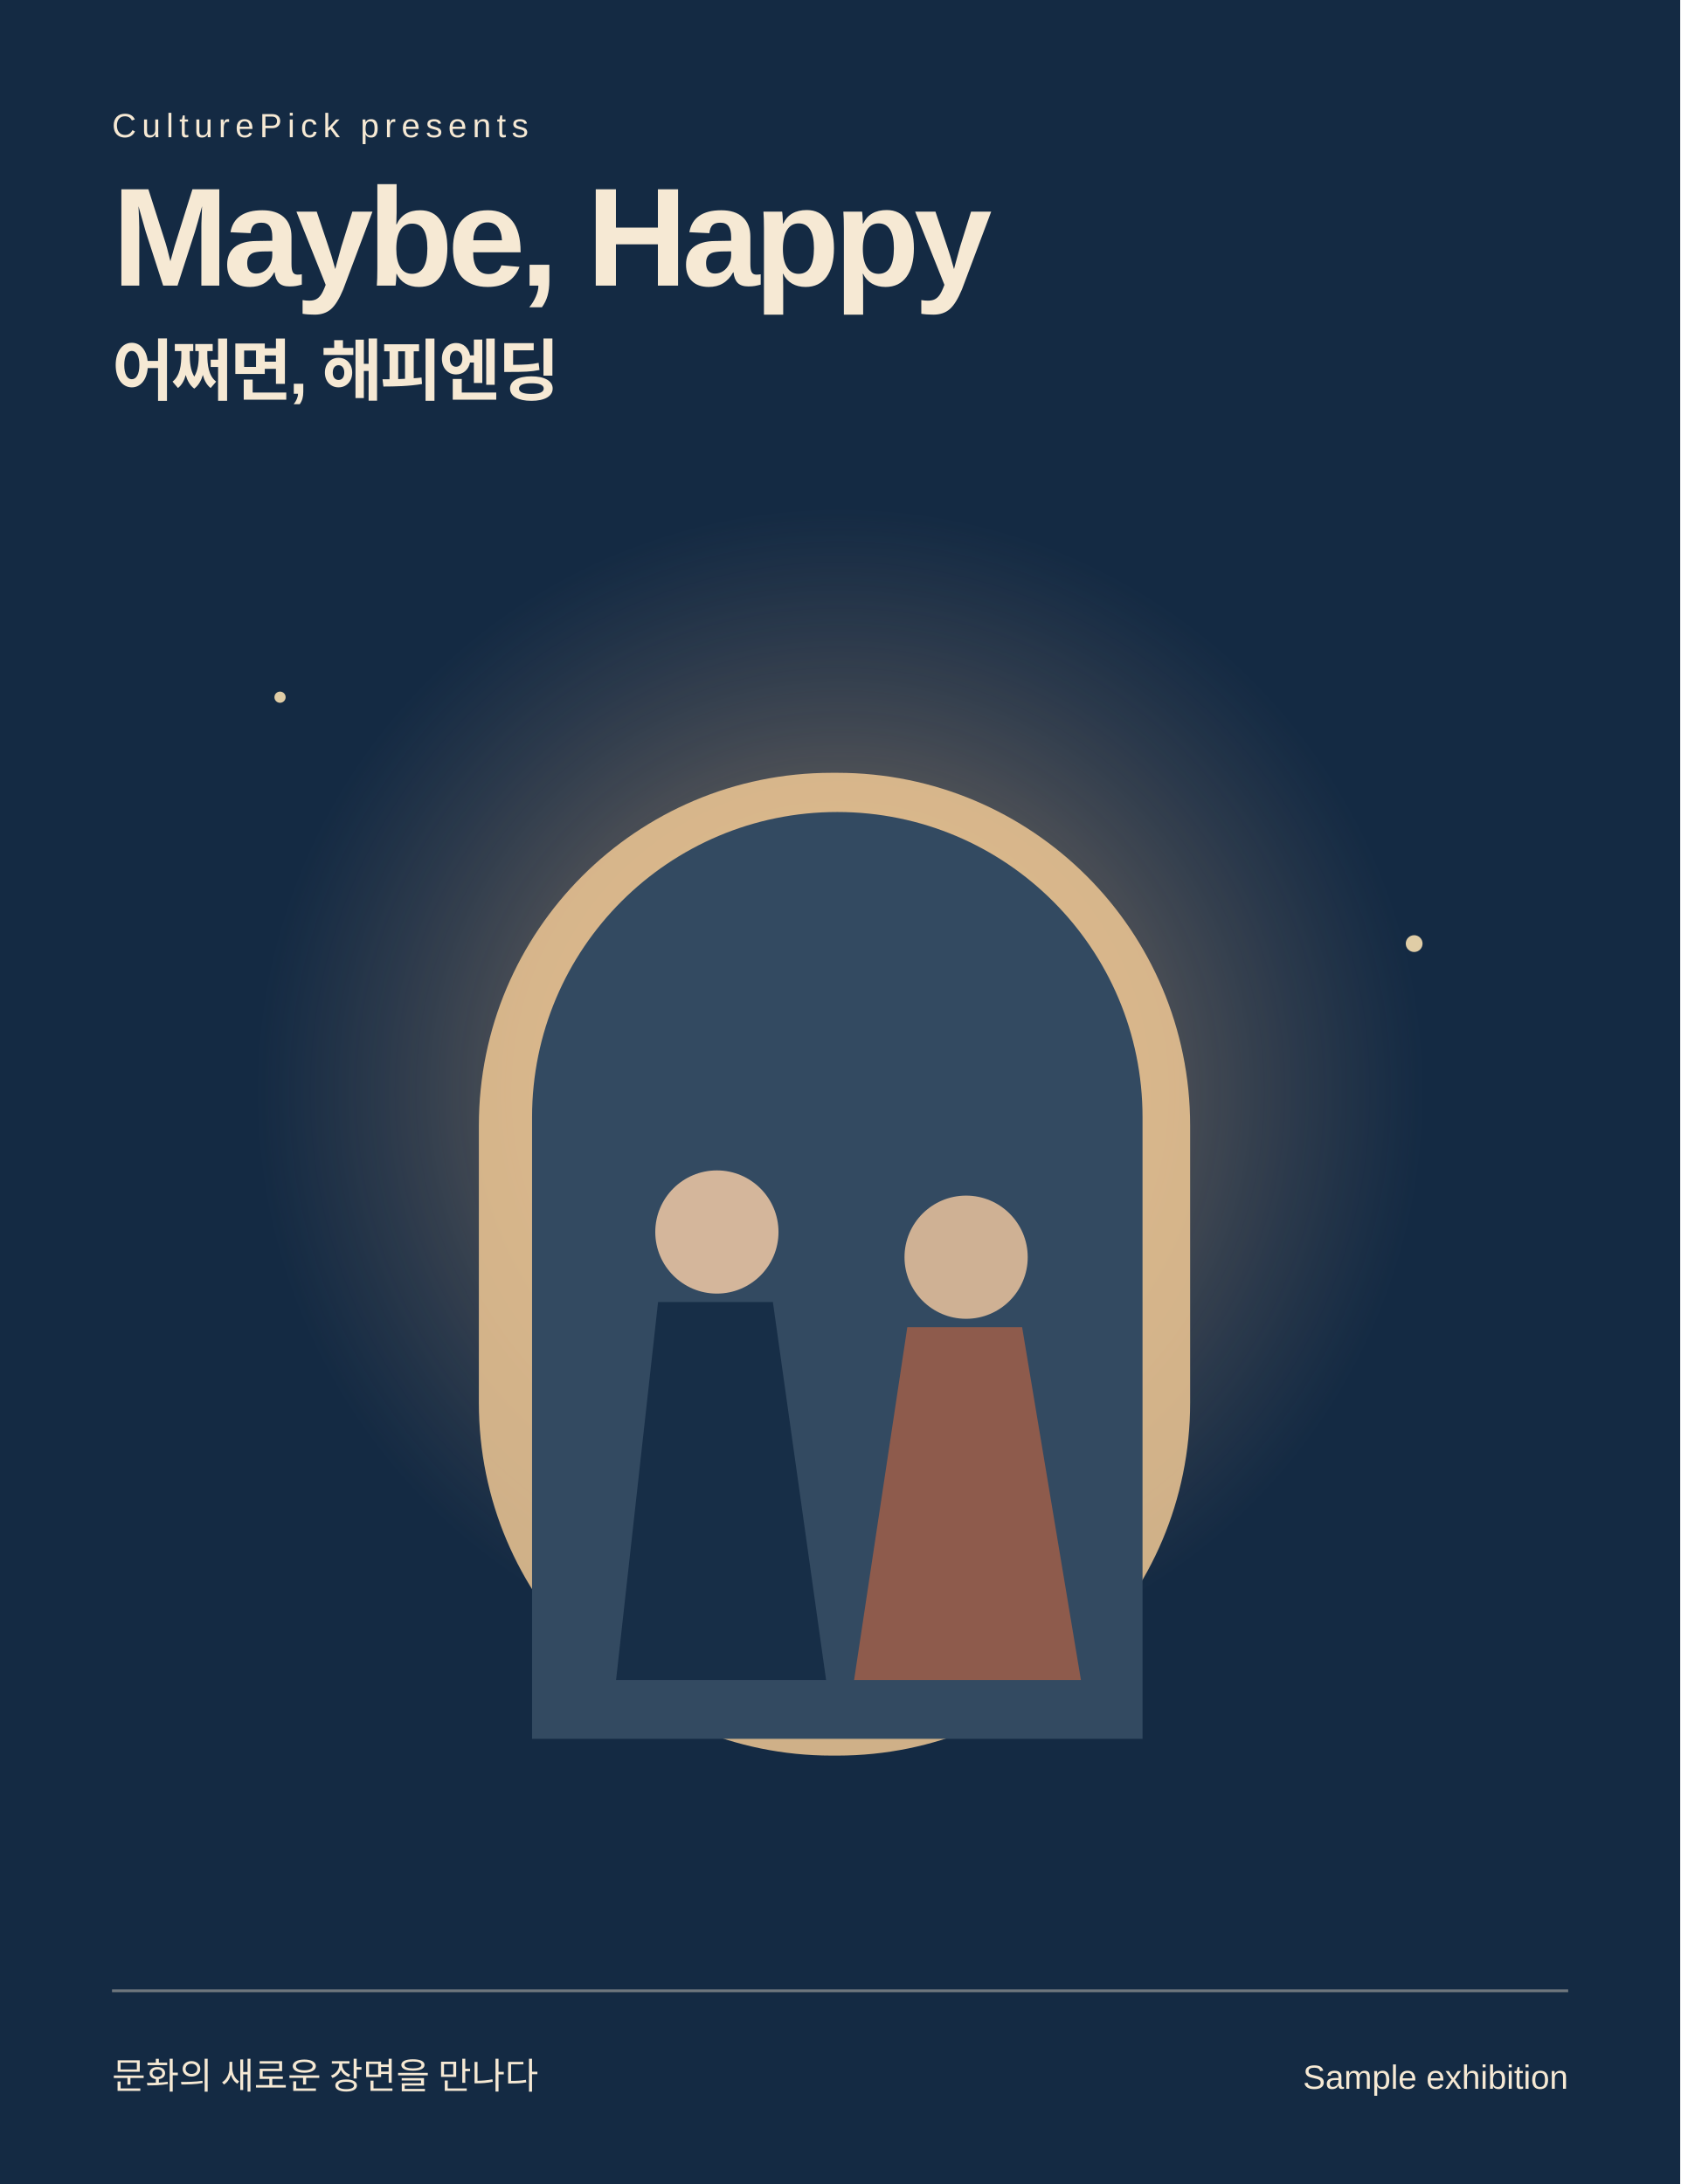
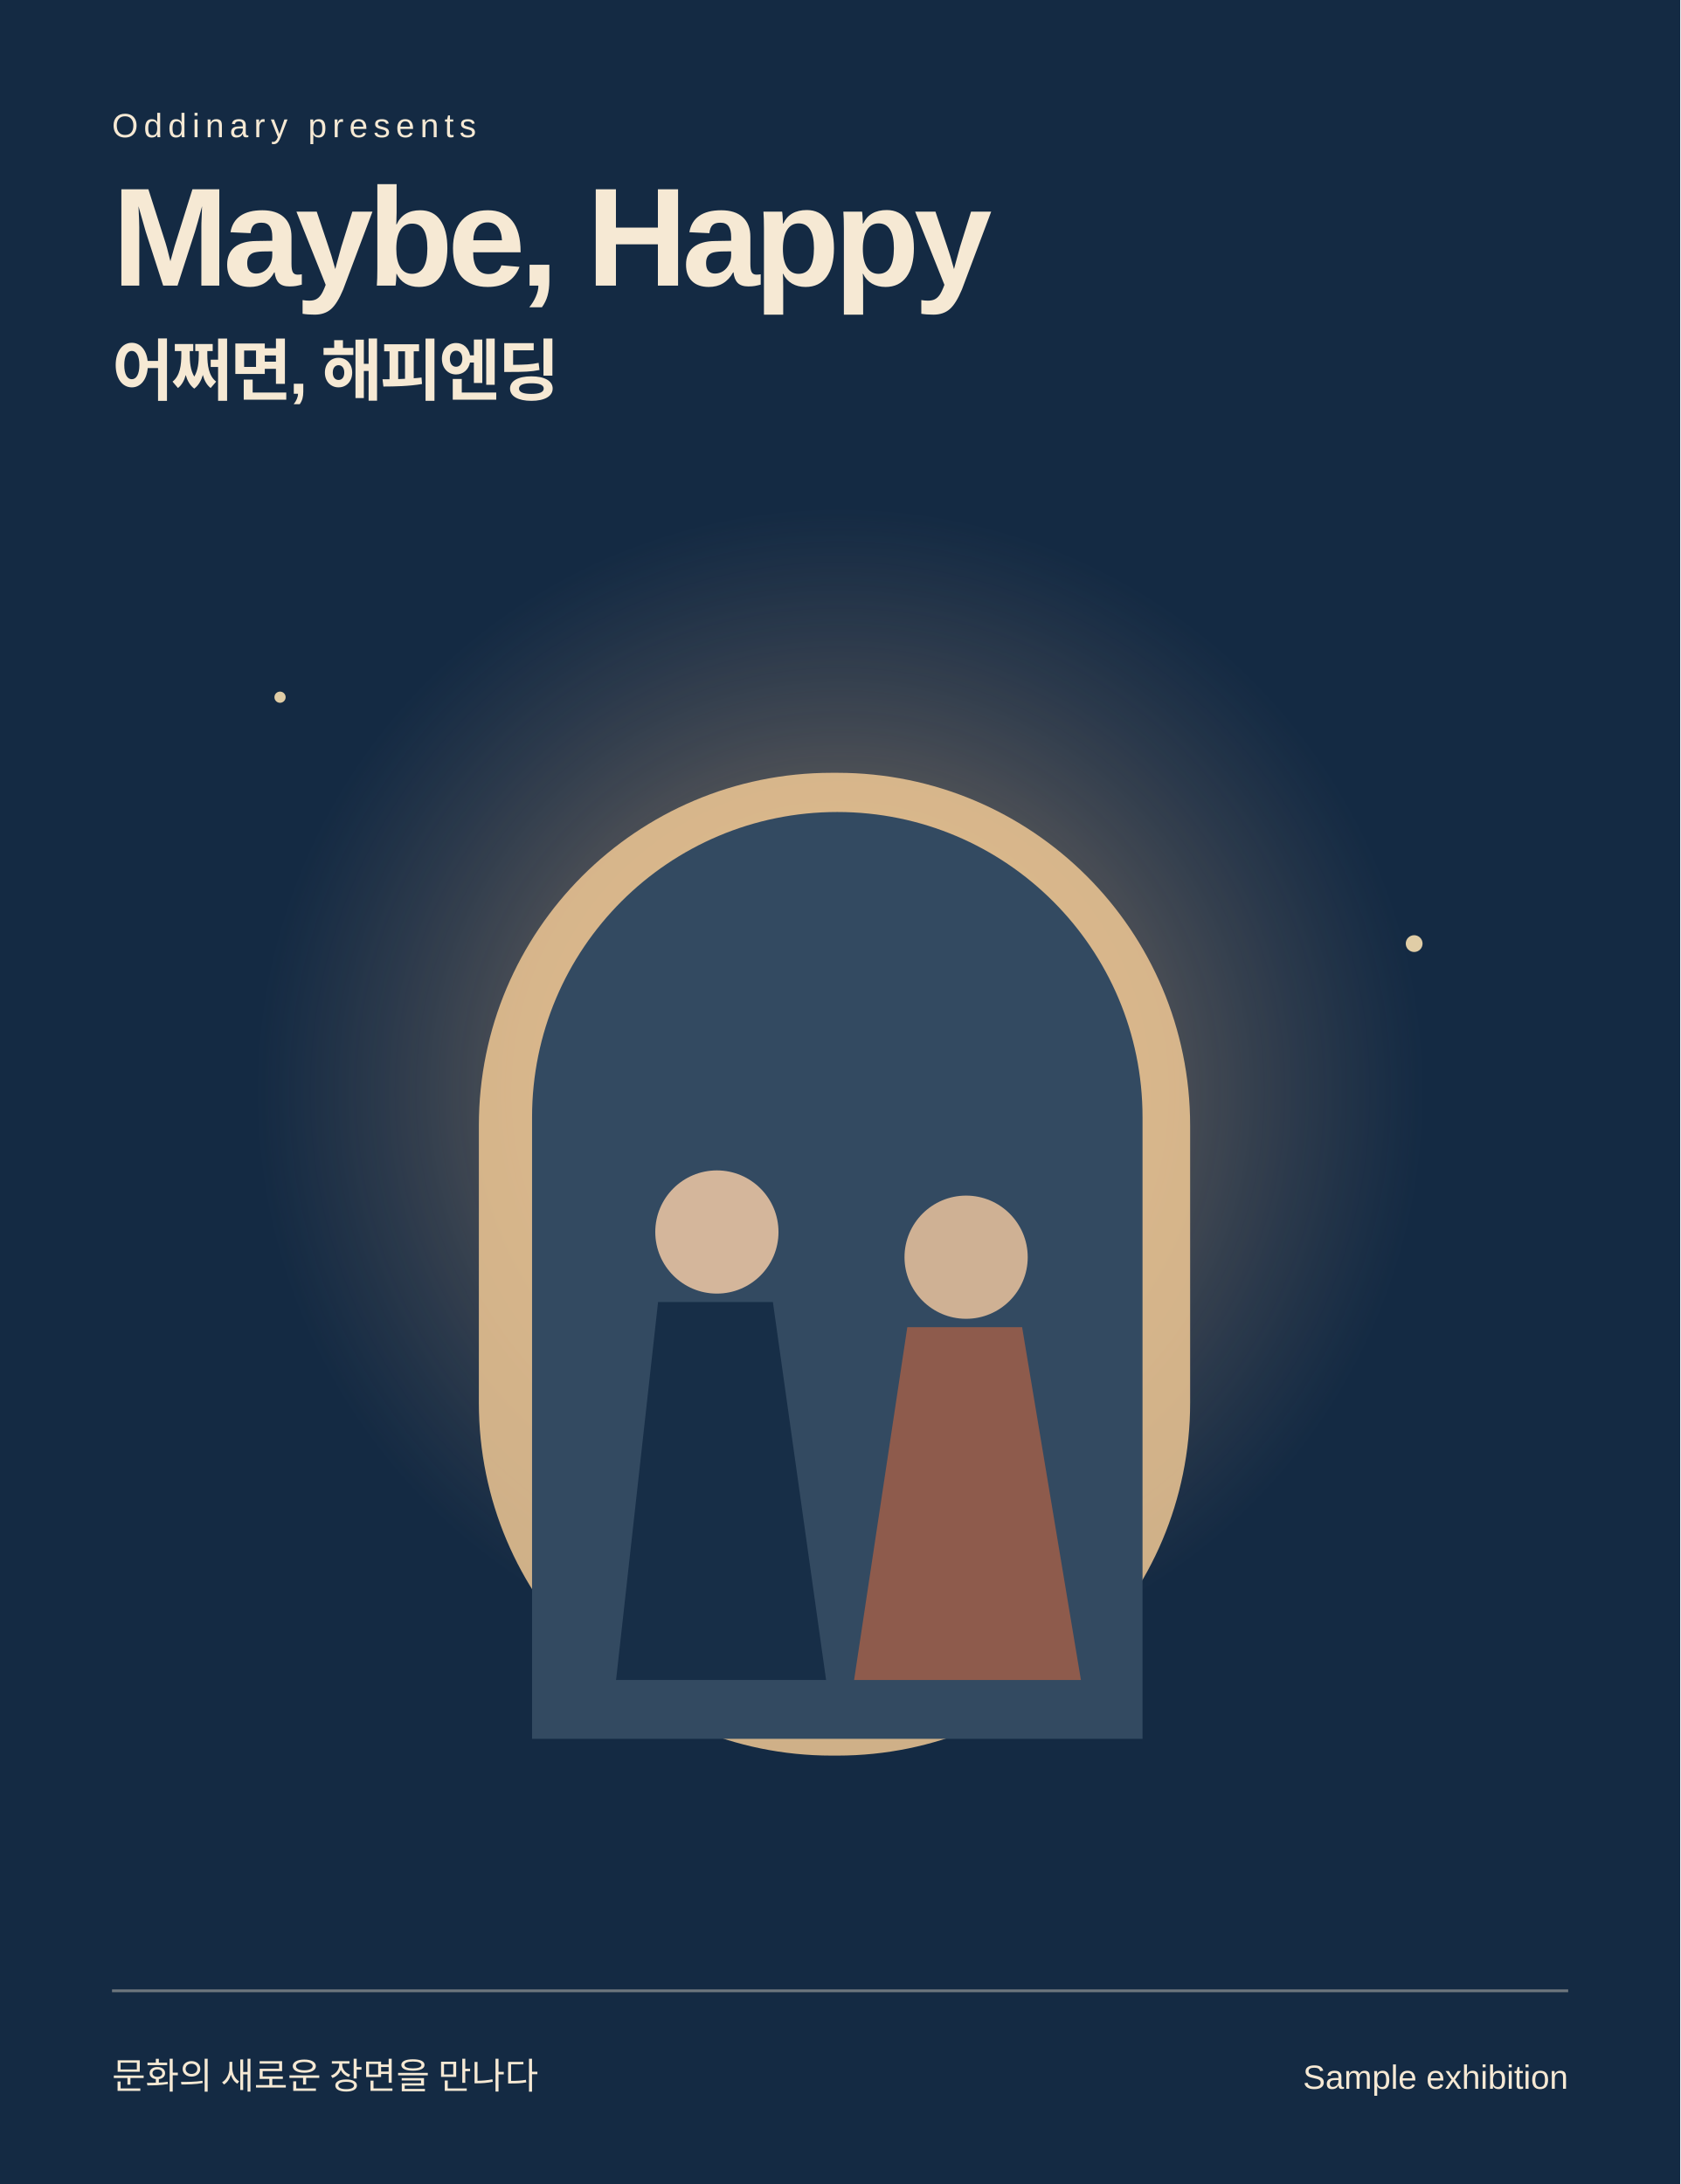
<svg xmlns="http://www.w3.org/2000/svg" viewBox="0 0 600 780">
  <rect width="600" height="780" fill="#142a43" />
  <defs>
    <radialGradient id="m">
      <stop stop-color="#ffcc88" />
      <stop offset="1" stop-color="#a78879" stop-opacity="0" />
    </radialGradient>
  </defs>
  <circle cx="300" cy="390" r="210" fill="url(#m)" opacity=".65" />
  <rect x="171" y="276" width="254" height="351" rx="126" fill="#f0c894" opacity=".85" />
  <path d="M190 621V399a109 109 0 0 1 218 0v222z" fill="#334a61" />
  <circle cx="256" cy="440" r="22" fill="#d4b69b" />
  <path d="M235 465h41l19 135h-75z" fill="#172e47" />
  <circle cx="345" cy="449" r="22" fill="#cfb194" />
  <path d="M324 474h41l21 126h-81z" fill="#8e5b4c" />
  <circle cx="100" cy="249" r="2" fill="#e0cda6" />
  <circle cx="505" cy="337" r="3" fill="#e0cda6" />
  <g font-family="Arial,Malgun Gothic,sans-serif" fill="#f6e9d4">
-     <text x="40" y="49" font-size="12" letter-spacing="2">CulturePick presents</text>
+     <text x="40" y="49" font-size="12" letter-spacing="2">Oddinary presents</text>
    <text x="40" y="102" font-size="50" font-weight="700" letter-spacing="-2">Maybe, Happy</text>
    <text x="40" y="141" font-size="24" font-weight="600" letter-spacing="-1">어쩌면, 해피엔딩</text>
    <path d="M40 711H560" stroke="#f6e9d4" stroke-opacity=".4" />
    <text x="40" y="746" font-size="13">문화의 새로운 장면을 만나다</text>
    <text x="560" y="746" text-anchor="end" font-size="12">Sample exhibition</text>
  </g>
</svg>
